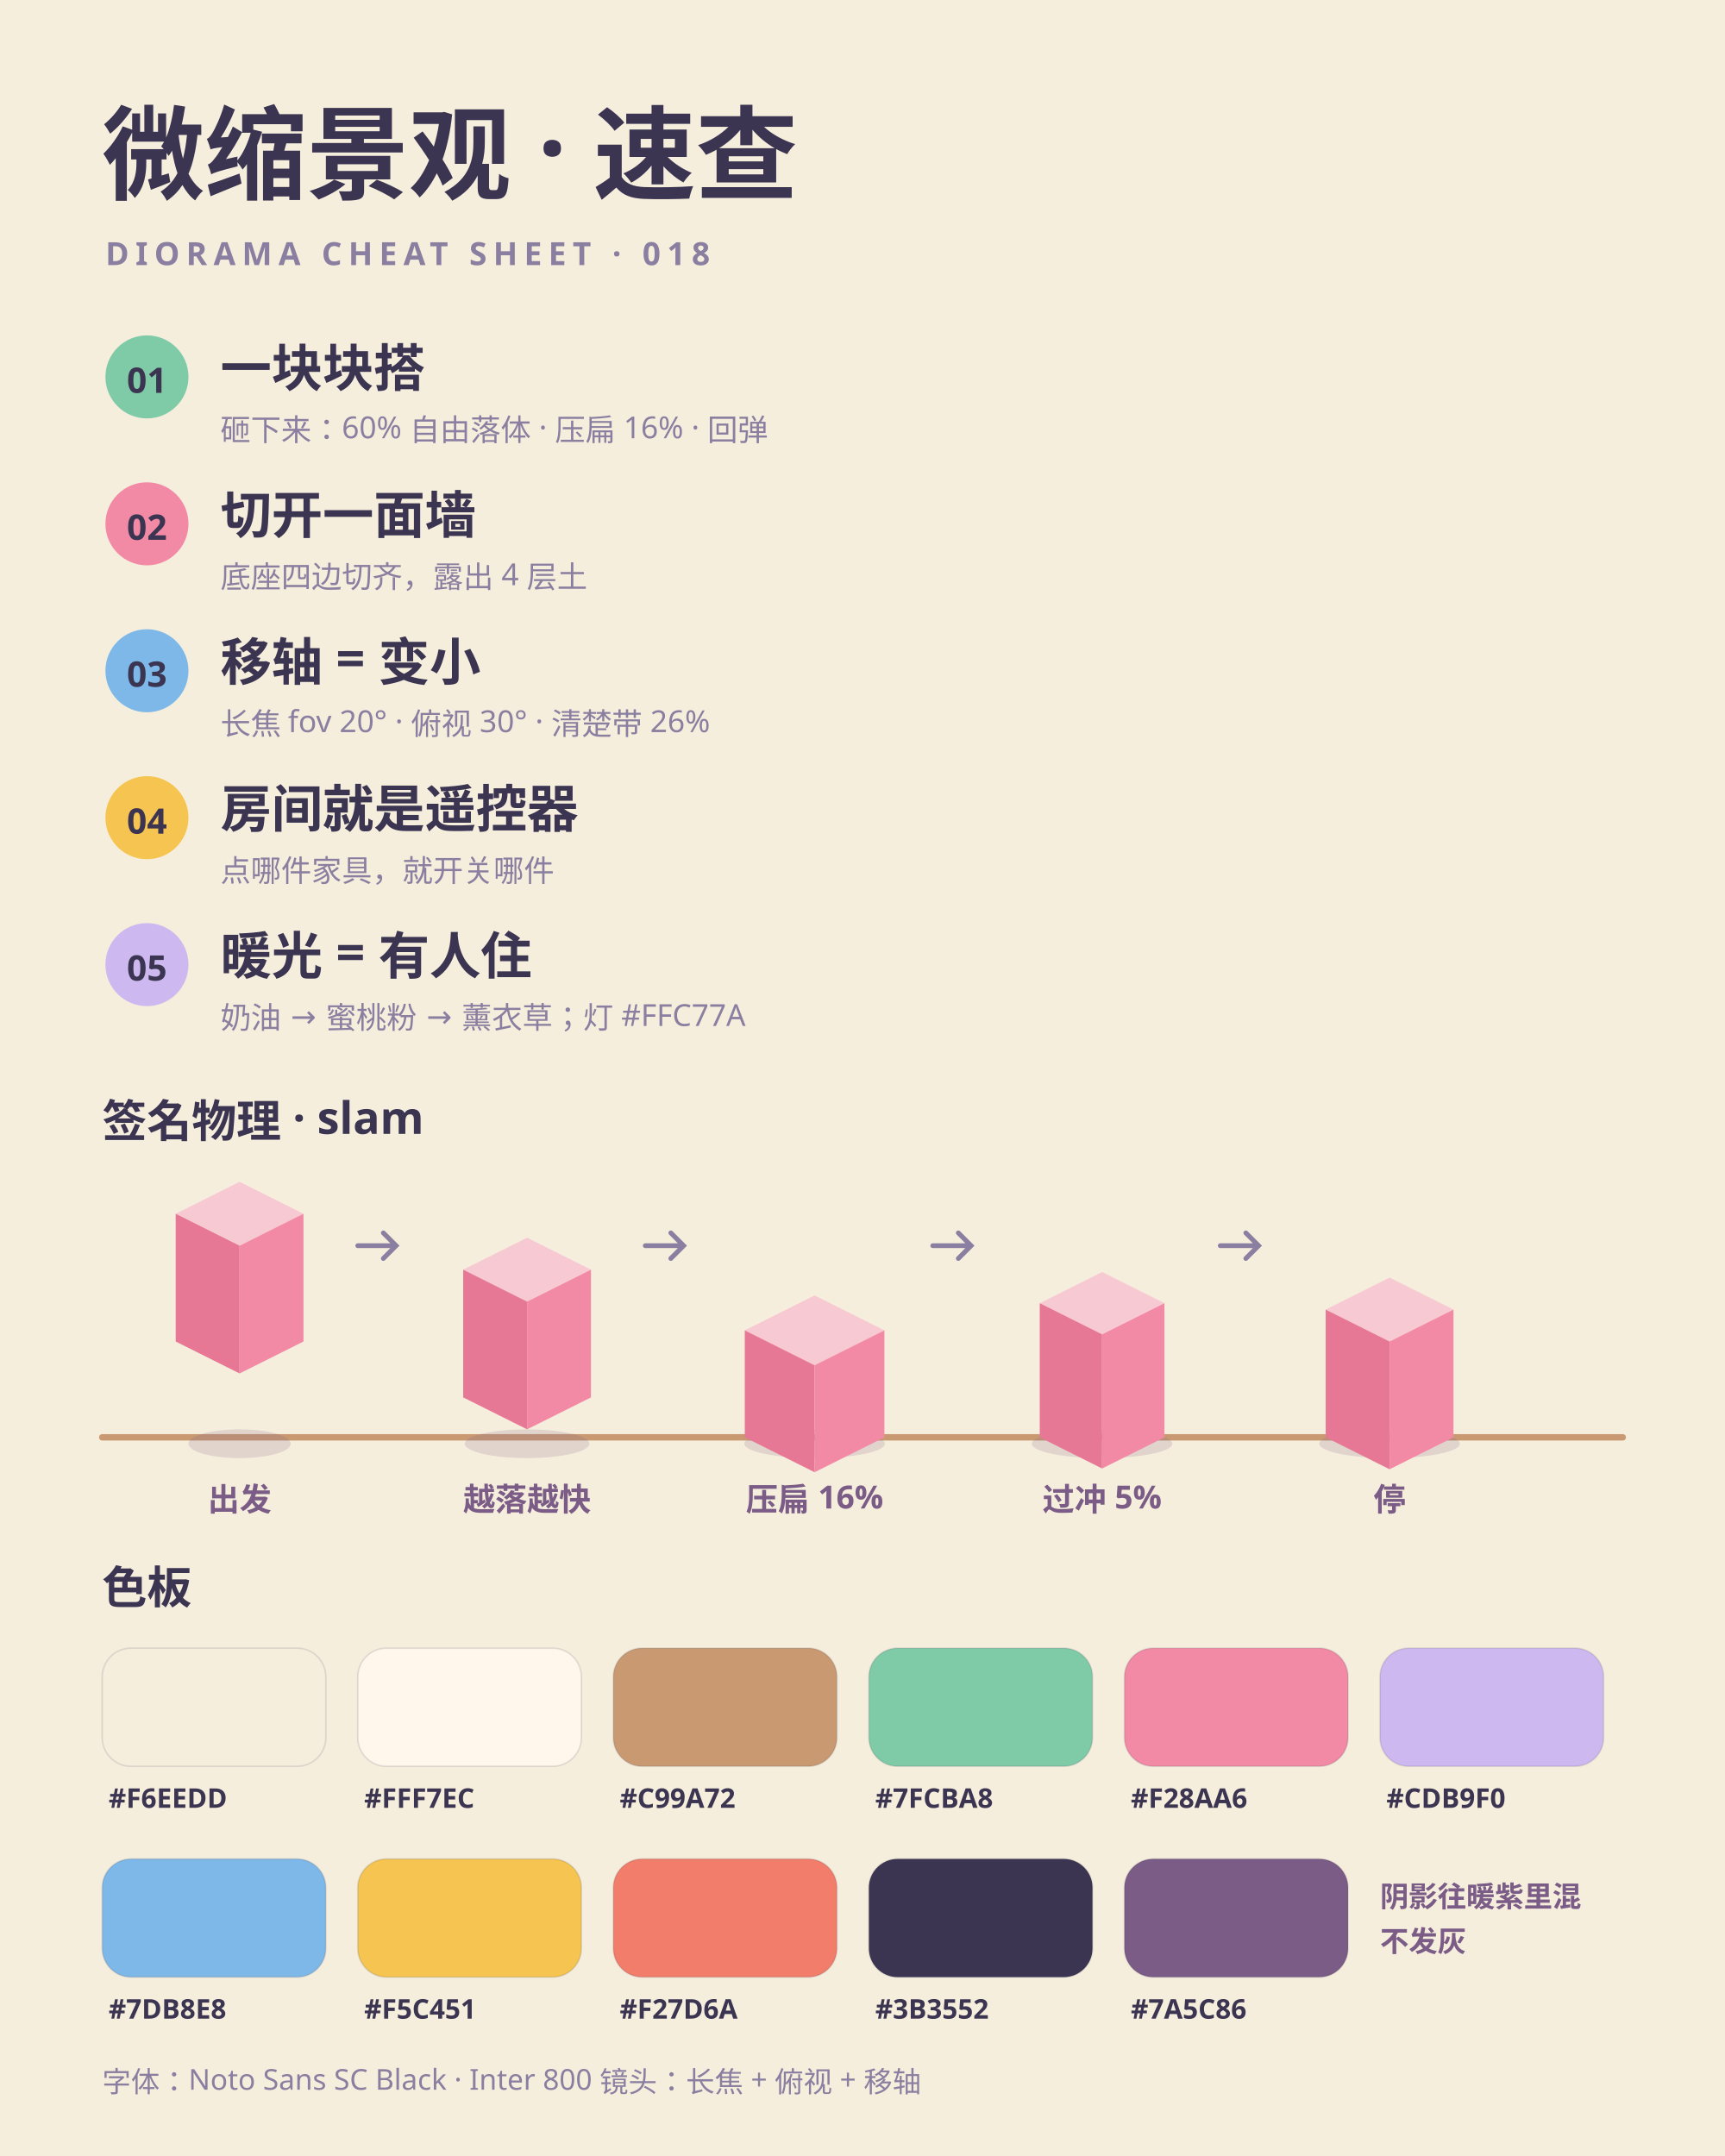
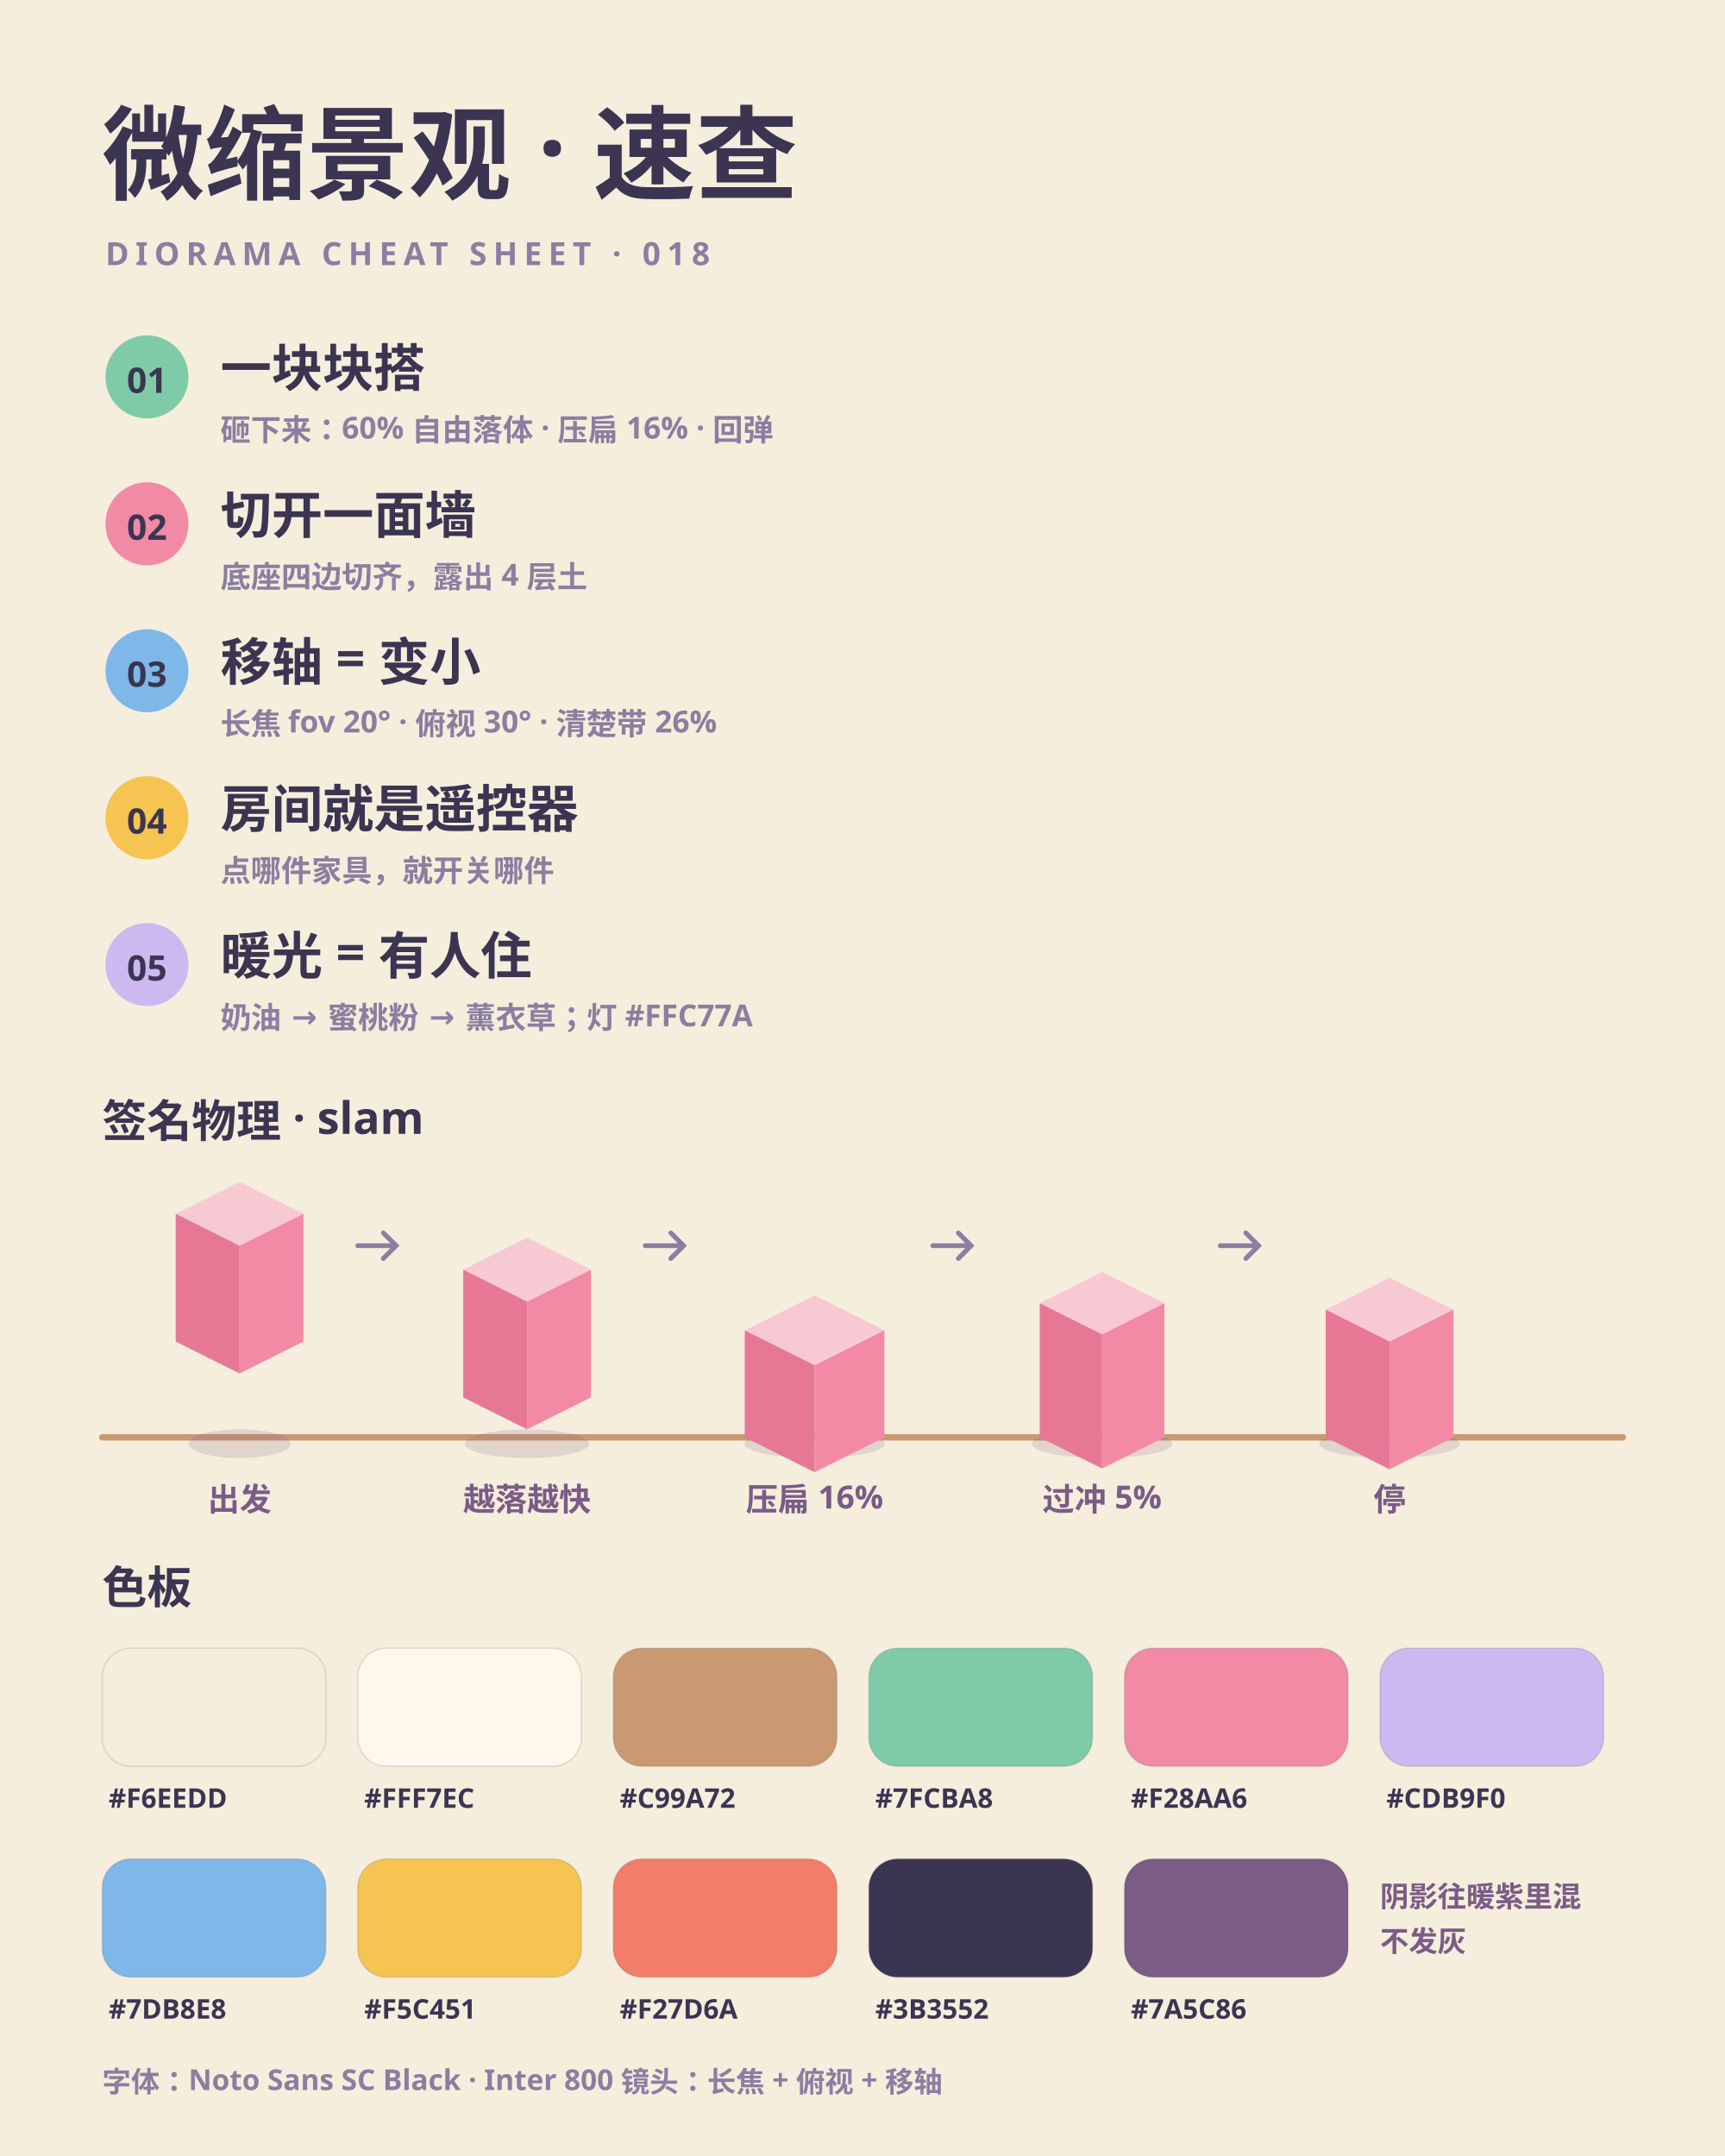
<svg xmlns="http://www.w3.org/2000/svg" width="1080" height="1350" viewBox="0 0 1080 1350">
  <defs>
    <filter id="sh" x="-20%" y="-20%" width="140%" height="140%">
      <feDropShadow dx="0" dy="14" stdDeviation="18" flood-color="#7A5C86" flood-opacity=".28" />
    </filter>
  </defs>
  <rect width="1080" height="1350" fill="#F6EEDD" />
  <text x="64" y="120" font-family="'Noto Sans SC'" font-weight="900" font-size="64" fill="#3B3552" text-anchor="start" letter-spacing="0">微缩景观 · 速查</text>
  <text x="66" y="166" font-family="'Noto Sans SC'" font-weight="700" font-size="20" fill="#8A7FA0" text-anchor="start" letter-spacing="4">DIORAMA CHEAT SHEET · 018</text>
  <circle cx="92" cy="236" r="26" fill="#7FCBA8" />
  <text x="92" y="246" font-family="'Noto Sans SC'" font-weight="900" font-size="22" fill="#3B3552" text-anchor="middle" letter-spacing="0">01</text>
  <text x="138" y="242" font-family="'Noto Sans SC'" font-weight="900" font-size="32" fill="#3B3552" text-anchor="start" letter-spacing="0">一块块搭</text>
-   <text x="138" y="276" font-family="'Noto Sans SC'" font-weight="500" font-size="19" fill="#8A7FA0" text-anchor="start" letter-spacing="0">砸下来：60% 自由落体 · 压扁 16% · 回弹</text>
+   <text x="138" y="276" font-family="'Noto Sans SC'" font-weight="700" font-size="19" fill="#8A7FA0" text-anchor="start" letter-spacing="0">砸下来：60% 自由落体 · 压扁 16% · 回弹</text>
  <circle cx="92" cy="328" r="26" fill="#F28AA6" />
  <text x="92" y="338" font-family="'Noto Sans SC'" font-weight="900" font-size="22" fill="#3B3552" text-anchor="middle" letter-spacing="0">02</text>
  <text x="138" y="334" font-family="'Noto Sans SC'" font-weight="900" font-size="32" fill="#3B3552" text-anchor="start" letter-spacing="0">切开一面墙</text>
-   <text x="138" y="368" font-family="'Noto Sans SC'" font-weight="500" font-size="19" fill="#8A7FA0" text-anchor="start" letter-spacing="0">底座四边切齐，露出 4 层土</text>
+   <text x="138" y="368" font-family="'Noto Sans SC'" font-weight="700" font-size="19" fill="#8A7FA0" text-anchor="start" letter-spacing="0">底座四边切齐，露出 4 层土</text>
  <circle cx="92" cy="420" r="26" fill="#7DB8E8" />
  <text x="92" y="430" font-family="'Noto Sans SC'" font-weight="900" font-size="22" fill="#3B3552" text-anchor="middle" letter-spacing="0">03</text>
  <text x="138" y="426" font-family="'Noto Sans SC'" font-weight="900" font-size="32" fill="#3B3552" text-anchor="start" letter-spacing="0">移轴 = 变小</text>
-   <text x="138" y="460" font-family="'Noto Sans SC'" font-weight="500" font-size="19" fill="#8A7FA0" text-anchor="start" letter-spacing="0">长焦 fov 20° · 俯视 30° · 清楚带 26%</text>
+   <text x="138" y="460" font-family="'Noto Sans SC'" font-weight="700" font-size="19" fill="#8A7FA0" text-anchor="start" letter-spacing="0">长焦 fov 20° · 俯视 30° · 清楚带 26%</text>
  <circle cx="92" cy="512" r="26" fill="#F5C451" />
  <text x="92" y="522" font-family="'Noto Sans SC'" font-weight="900" font-size="22" fill="#3B3552" text-anchor="middle" letter-spacing="0">04</text>
  <text x="138" y="518" font-family="'Noto Sans SC'" font-weight="900" font-size="32" fill="#3B3552" text-anchor="start" letter-spacing="0">房间就是遥控器</text>
-   <text x="138" y="552" font-family="'Noto Sans SC'" font-weight="500" font-size="19" fill="#8A7FA0" text-anchor="start" letter-spacing="0">点哪件家具，就开关哪件</text>
+   <text x="138" y="552" font-family="'Noto Sans SC'" font-weight="700" font-size="19" fill="#8A7FA0" text-anchor="start" letter-spacing="0">点哪件家具，就开关哪件</text>
  <circle cx="92" cy="604" r="26" fill="#CDB9F0" />
  <text x="92" y="614" font-family="'Noto Sans SC'" font-weight="900" font-size="22" fill="#3B3552" text-anchor="middle" letter-spacing="0">05</text>
  <text x="138" y="610" font-family="'Noto Sans SC'" font-weight="900" font-size="32" fill="#3B3552" text-anchor="start" letter-spacing="0">暖光 = 有人住</text>
-   <text x="138" y="644" font-family="'Noto Sans SC'" font-weight="500" font-size="19" fill="#8A7FA0" text-anchor="start" letter-spacing="0">奶油 → 蜜桃粉 → 薰衣草；灯 #FFC77A</text>
+   <text x="138" y="644" font-family="'Noto Sans SC'" font-weight="700" font-size="19" fill="#8A7FA0" text-anchor="start" letter-spacing="0">奶油 → 蜜桃粉 → 薰衣草；灯 #FFC77A</text>
  <text x="64" y="712" font-family="'Noto Sans SC'" font-weight="900" font-size="28" fill="#3B3552" text-anchor="start" letter-spacing="0">签名物理 · slam</text>
  <line x1="64" y1="900" x2="1016" y2="900" stroke="#C99A72" stroke-width="4" stroke-linecap="round" />
  <ellipse cx="150" cy="904" rx="32.0" ry="9" fill="#7A5C86" opacity=".18" />
  <path d="M110.0,760 l40.0,-20.0 l40.0,20.0 l-40.0,20.0z" fill="#F7C9D3" />
  <path d="M110.0,760 l40.0,20.0 v80 l-40.0,-20.0z" fill="#E77895" />
  <path d="M190.0,760 l-40.0,20.0 v80 l40.0,-20.0z" fill="#F28AA6" />
  <text x="150" y="946" font-family="'Noto Sans SC'" font-weight="700" font-size="20" fill="#7A5C86" text-anchor="middle" letter-spacing="0">出发</text>
  <ellipse cx="330" cy="904" rx="39.0" ry="9" fill="#7A5C86" opacity=".18" />
  <path d="M290.0,795 l40.0,-20.0 l40.0,20.0 l-40.0,20.0z" fill="#F7C9D3" />
  <path d="M290.0,795 l40.0,20.0 v80 l-40.0,-20.0z" fill="#E77895" />
  <path d="M370.0,795 l-40.0,20.0 v80 l40.0,-20.0z" fill="#F28AA6" />
  <text x="330" y="946" font-family="'Noto Sans SC'" font-weight="700" font-size="20" fill="#7A5C86" text-anchor="middle" letter-spacing="0">越落越快</text>
  <ellipse cx="510" cy="904" rx="44.0" ry="9" fill="#7A5C86" opacity=".18" />
  <path d="M466.291,833 l43.709,-21.854 l43.709,21.854 l-43.709,21.854z" fill="#F7C9D3" />
  <path d="M466.291,833 l43.709,21.854 v67 l-43.709,-21.854z" fill="#E77895" />
  <path d="M553.709,833 l-43.709,21.854 v67 l43.709,-21.854z" fill="#F28AA6" />
  <text x="510" y="946" font-family="'Noto Sans SC'" font-weight="700" font-size="20" fill="#7A5C86" text-anchor="middle" letter-spacing="0">压扁 16%</text>
  <ellipse cx="690" cy="904" rx="44.0" ry="9" fill="#7A5C86" opacity=".18" />
  <path d="M650.964,816 l39.036,-19.518 l39.036,19.518 l-39.036,19.518z" fill="#F7C9D3" />
  <path d="M650.964,816 l39.036,19.518 v84 l-39.036,-19.518z" fill="#E77895" />
  <path d="M729.036,816 l-39.036,19.518 v84 l39.036,-19.518z" fill="#F28AA6" />
  <text x="690" y="946" font-family="'Noto Sans SC'" font-weight="700" font-size="20" fill="#7A5C86" text-anchor="middle" letter-spacing="0">过冲 5%</text>
  <ellipse cx="870" cy="904" rx="44.0" ry="9" fill="#7A5C86" opacity=".18" />
  <path d="M830.0,820 l40.0,-20.0 l40.0,20.0 l-40.0,20.0z" fill="#F7C9D3" />
  <path d="M830.0,820 l40.0,20.0 v80 l-40.0,-20.0z" fill="#E77895" />
  <path d="M910.0,820 l-40.0,20.0 v80 l40.0,-20.0z" fill="#F28AA6" />
  <text x="870" y="946" font-family="'Noto Sans SC'" font-weight="700" font-size="20" fill="#7A5C86" text-anchor="middle" letter-spacing="0">停</text>
  <path d="M224,780 l24,0 m-8,-8 l8,8 l-8,8" stroke="#8A7FA0" stroke-width="3" fill="none" stroke-linecap="round" />
  <path d="M404,780 l24,0 m-8,-8 l8,8 l-8,8" stroke="#8A7FA0" stroke-width="3" fill="none" stroke-linecap="round" />
  <path d="M584,780 l24,0 m-8,-8 l8,8 l-8,8" stroke="#8A7FA0" stroke-width="3" fill="none" stroke-linecap="round" />
  <path d="M764,780 l24,0 m-8,-8 l8,8 l-8,8" stroke="#8A7FA0" stroke-width="3" fill="none" stroke-linecap="round" />
  <text x="64" y="1004" font-family="'Noto Sans SC'" font-weight="900" font-size="28" fill="#3B3552" text-anchor="start" letter-spacing="0">色板</text>
  <rect x="64" y="1032" width="140" height="74" rx="18" fill="#F6EEDD" stroke="#3B355222" />
  <text x="68" y="1132" font-family="'Noto Sans SC'" font-weight="700" font-size="17" fill="#3B3552" text-anchor="start" letter-spacing="0">#F6EEDD</text>
  <rect x="224" y="1032" width="140" height="74" rx="18" fill="#FFF7EC" stroke="#3B355222" />
  <text x="228" y="1132" font-family="'Noto Sans SC'" font-weight="700" font-size="17" fill="#3B3552" text-anchor="start" letter-spacing="0">#FFF7EC</text>
  <rect x="384" y="1032" width="140" height="74" rx="18" fill="#C99A72" stroke="#3B355222" />
  <text x="388" y="1132" font-family="'Noto Sans SC'" font-weight="700" font-size="17" fill="#3B3552" text-anchor="start" letter-spacing="0">#C99A72</text>
  <rect x="544" y="1032" width="140" height="74" rx="18" fill="#7FCBA8" stroke="#3B355222" />
  <text x="548" y="1132" font-family="'Noto Sans SC'" font-weight="700" font-size="17" fill="#3B3552" text-anchor="start" letter-spacing="0">#7FCBA8</text>
  <rect x="704" y="1032" width="140" height="74" rx="18" fill="#F28AA6" stroke="#3B355222" />
  <text x="708" y="1132" font-family="'Noto Sans SC'" font-weight="700" font-size="17" fill="#3B3552" text-anchor="start" letter-spacing="0">#F28AA6</text>
  <rect x="864" y="1032" width="140" height="74" rx="18" fill="#CDB9F0" stroke="#3B355222" />
  <text x="868" y="1132" font-family="'Noto Sans SC'" font-weight="700" font-size="17" fill="#3B3552" text-anchor="start" letter-spacing="0">#CDB9F0</text>
  <rect x="64" y="1164" width="140" height="74" rx="18" fill="#7DB8E8" stroke="#3B355222" />
  <text x="68" y="1264" font-family="'Noto Sans SC'" font-weight="700" font-size="17" fill="#3B3552" text-anchor="start" letter-spacing="0">#7DB8E8</text>
  <rect x="224" y="1164" width="140" height="74" rx="18" fill="#F5C451" stroke="#3B355222" />
  <text x="228" y="1264" font-family="'Noto Sans SC'" font-weight="700" font-size="17" fill="#3B3552" text-anchor="start" letter-spacing="0">#F5C451</text>
  <rect x="384" y="1164" width="140" height="74" rx="18" fill="#F27D6A" stroke="#3B355222" />
  <text x="388" y="1264" font-family="'Noto Sans SC'" font-weight="700" font-size="17" fill="#3B3552" text-anchor="start" letter-spacing="0">#F27D6A</text>
  <rect x="544" y="1164" width="140" height="74" rx="18" fill="#3B3552" stroke="#3B355222" />
  <text x="548" y="1264" font-family="'Noto Sans SC'" font-weight="700" font-size="17" fill="#3B3552" text-anchor="start" letter-spacing="0">#3B3552</text>
  <rect x="704" y="1164" width="140" height="74" rx="18" fill="#7A5C86" stroke="#3B355222" />
  <text x="708" y="1264" font-family="'Noto Sans SC'" font-weight="700" font-size="17" fill="#3B3552" text-anchor="start" letter-spacing="0">#7A5C86</text>
  <text x="864" y="1194" font-family="'Noto Sans SC'" font-weight="700" font-size="18" fill="#7A5C86" text-anchor="start" letter-spacing="0">阴影往暖紫里混</text>
  <text x="864" y="1222" font-family="'Noto Sans SC'" font-weight="700" font-size="18" fill="#7A5C86" text-anchor="start" letter-spacing="0">不发灰</text>
-   <text x="64" y="1310" font-family="'Noto Sans SC'" font-weight="500" font-size="18" fill="#8A7FA0" text-anchor="start" letter-spacing="0">字体：Noto Sans SC Black · Inter 800    镜头：长焦 + 俯视 + 移轴</text>
+   <text x="64" y="1310" font-family="'Noto Sans SC'" font-weight="700" font-size="18" fill="#8A7FA0" text-anchor="start" letter-spacing="0">字体：Noto Sans SC Black · Inter 800    镜头：长焦 + 俯视 + 移轴</text>
</svg>
